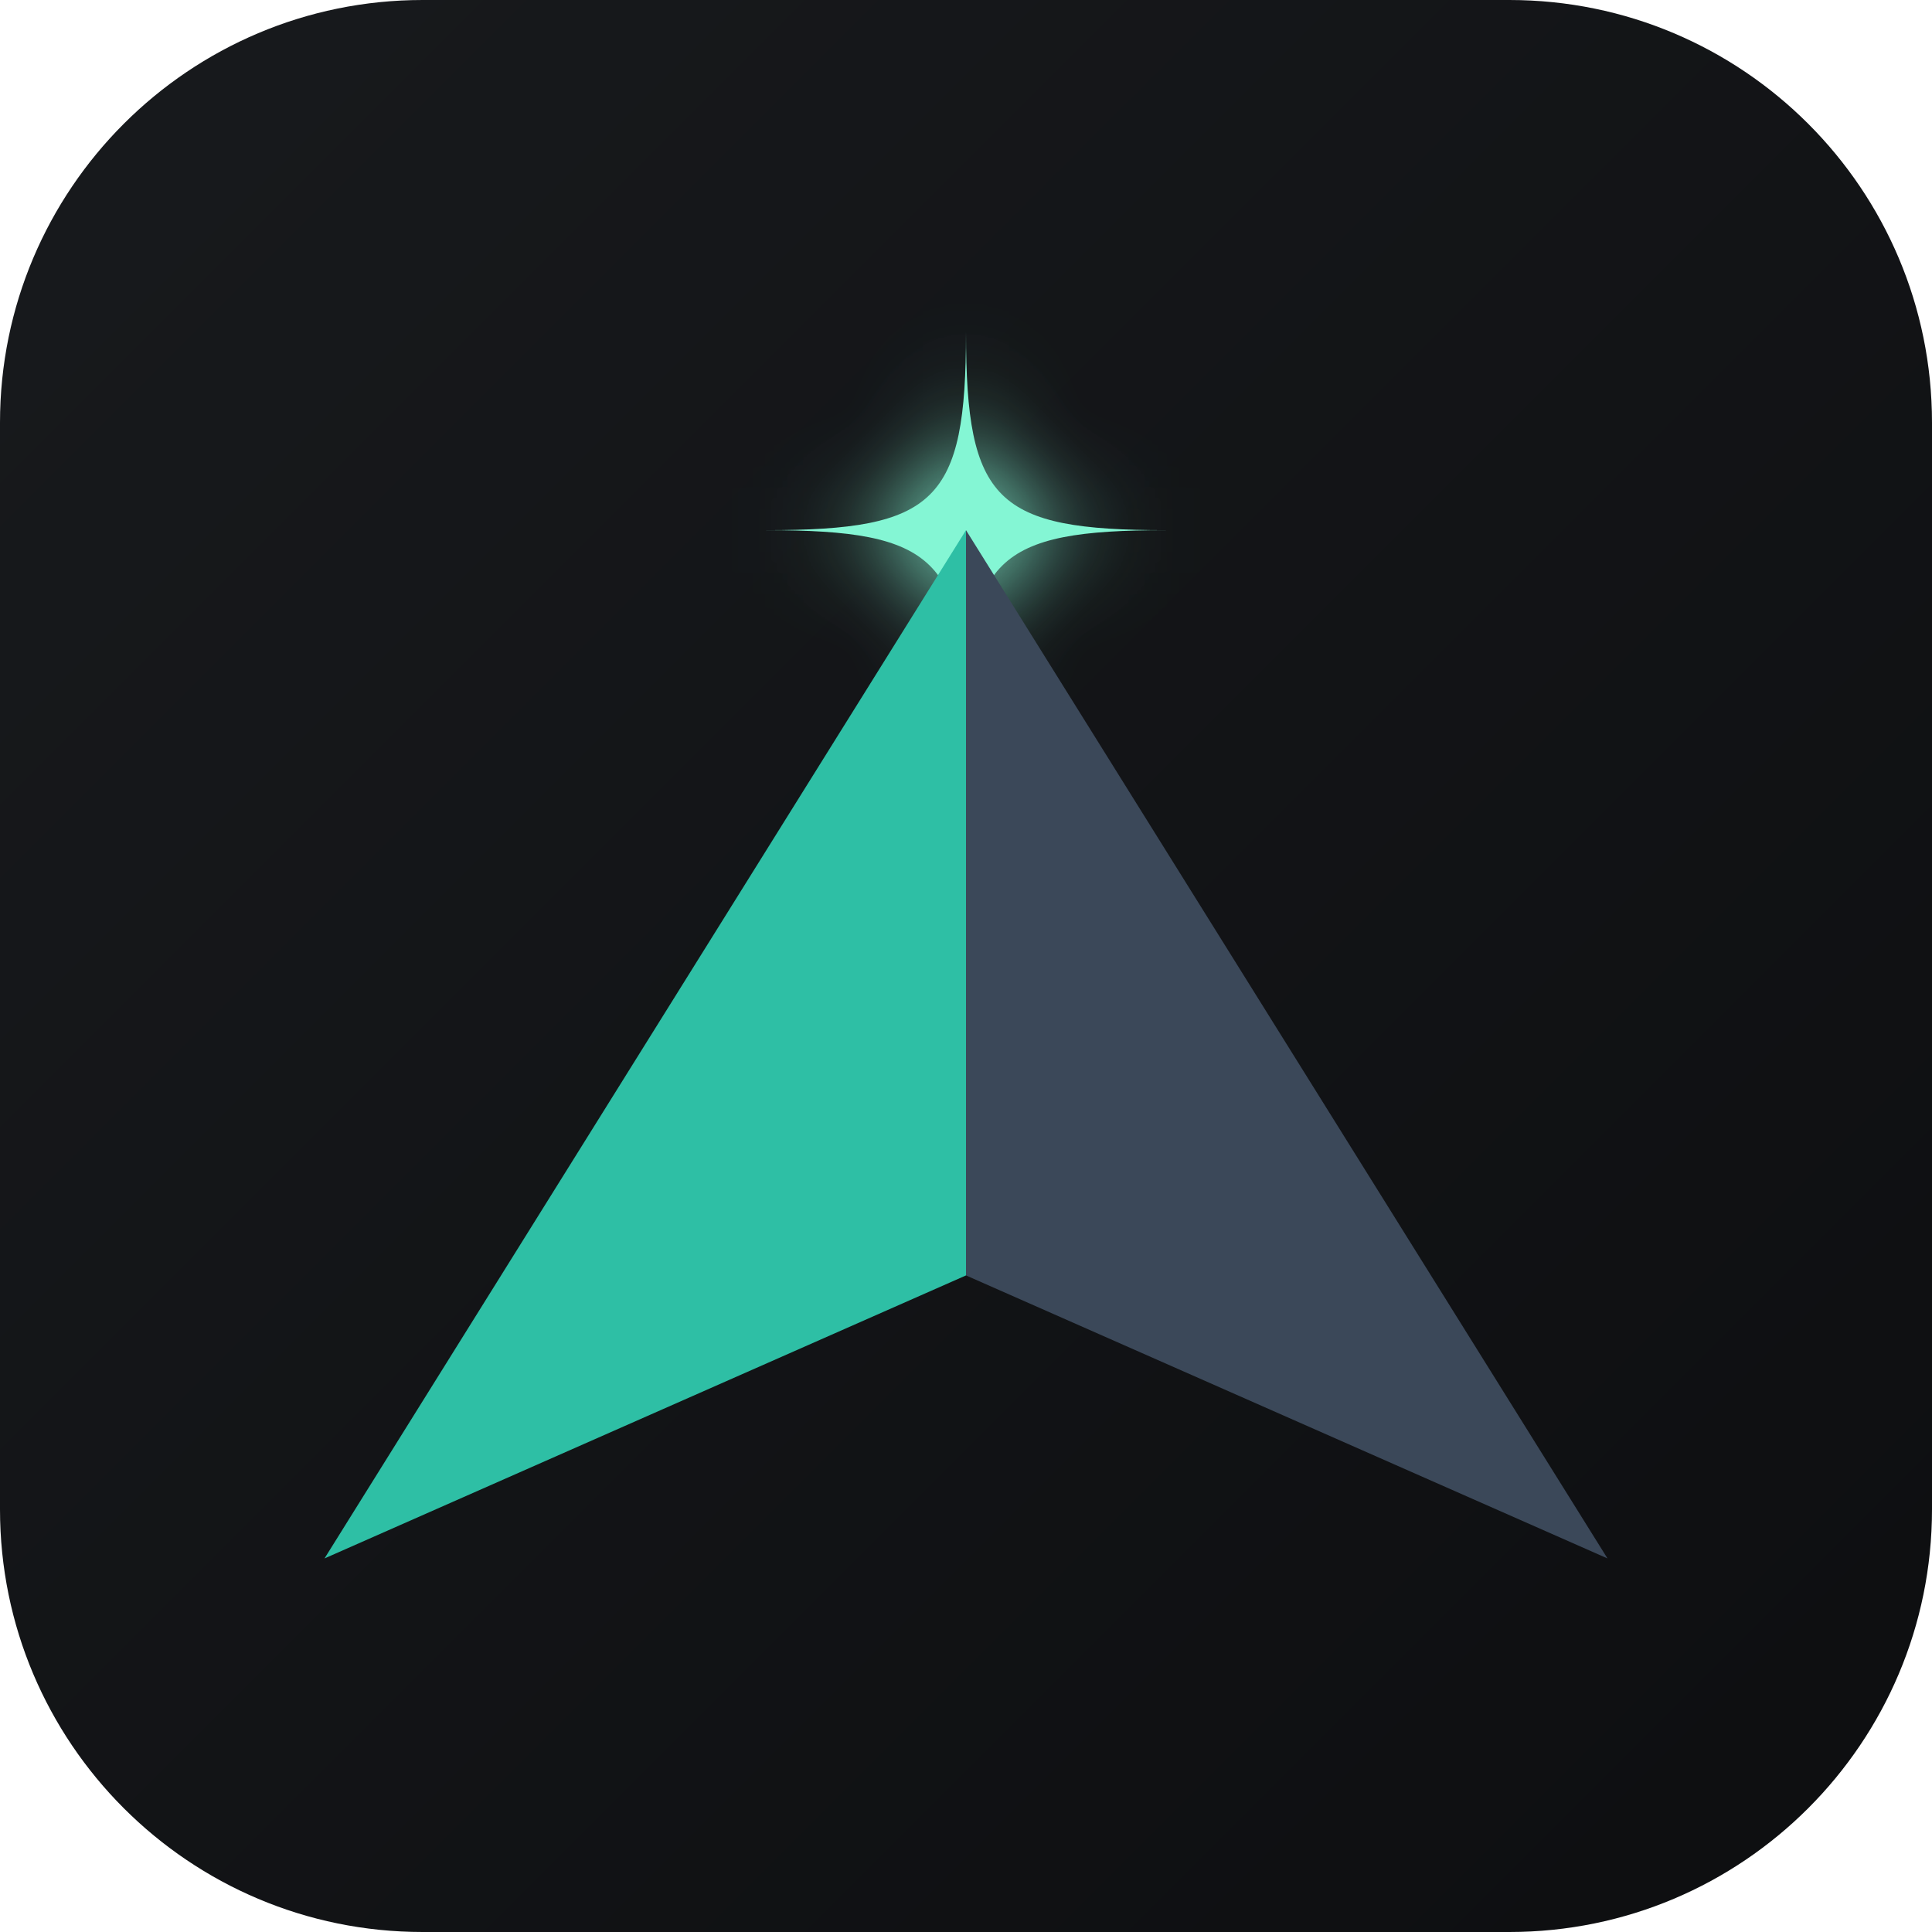
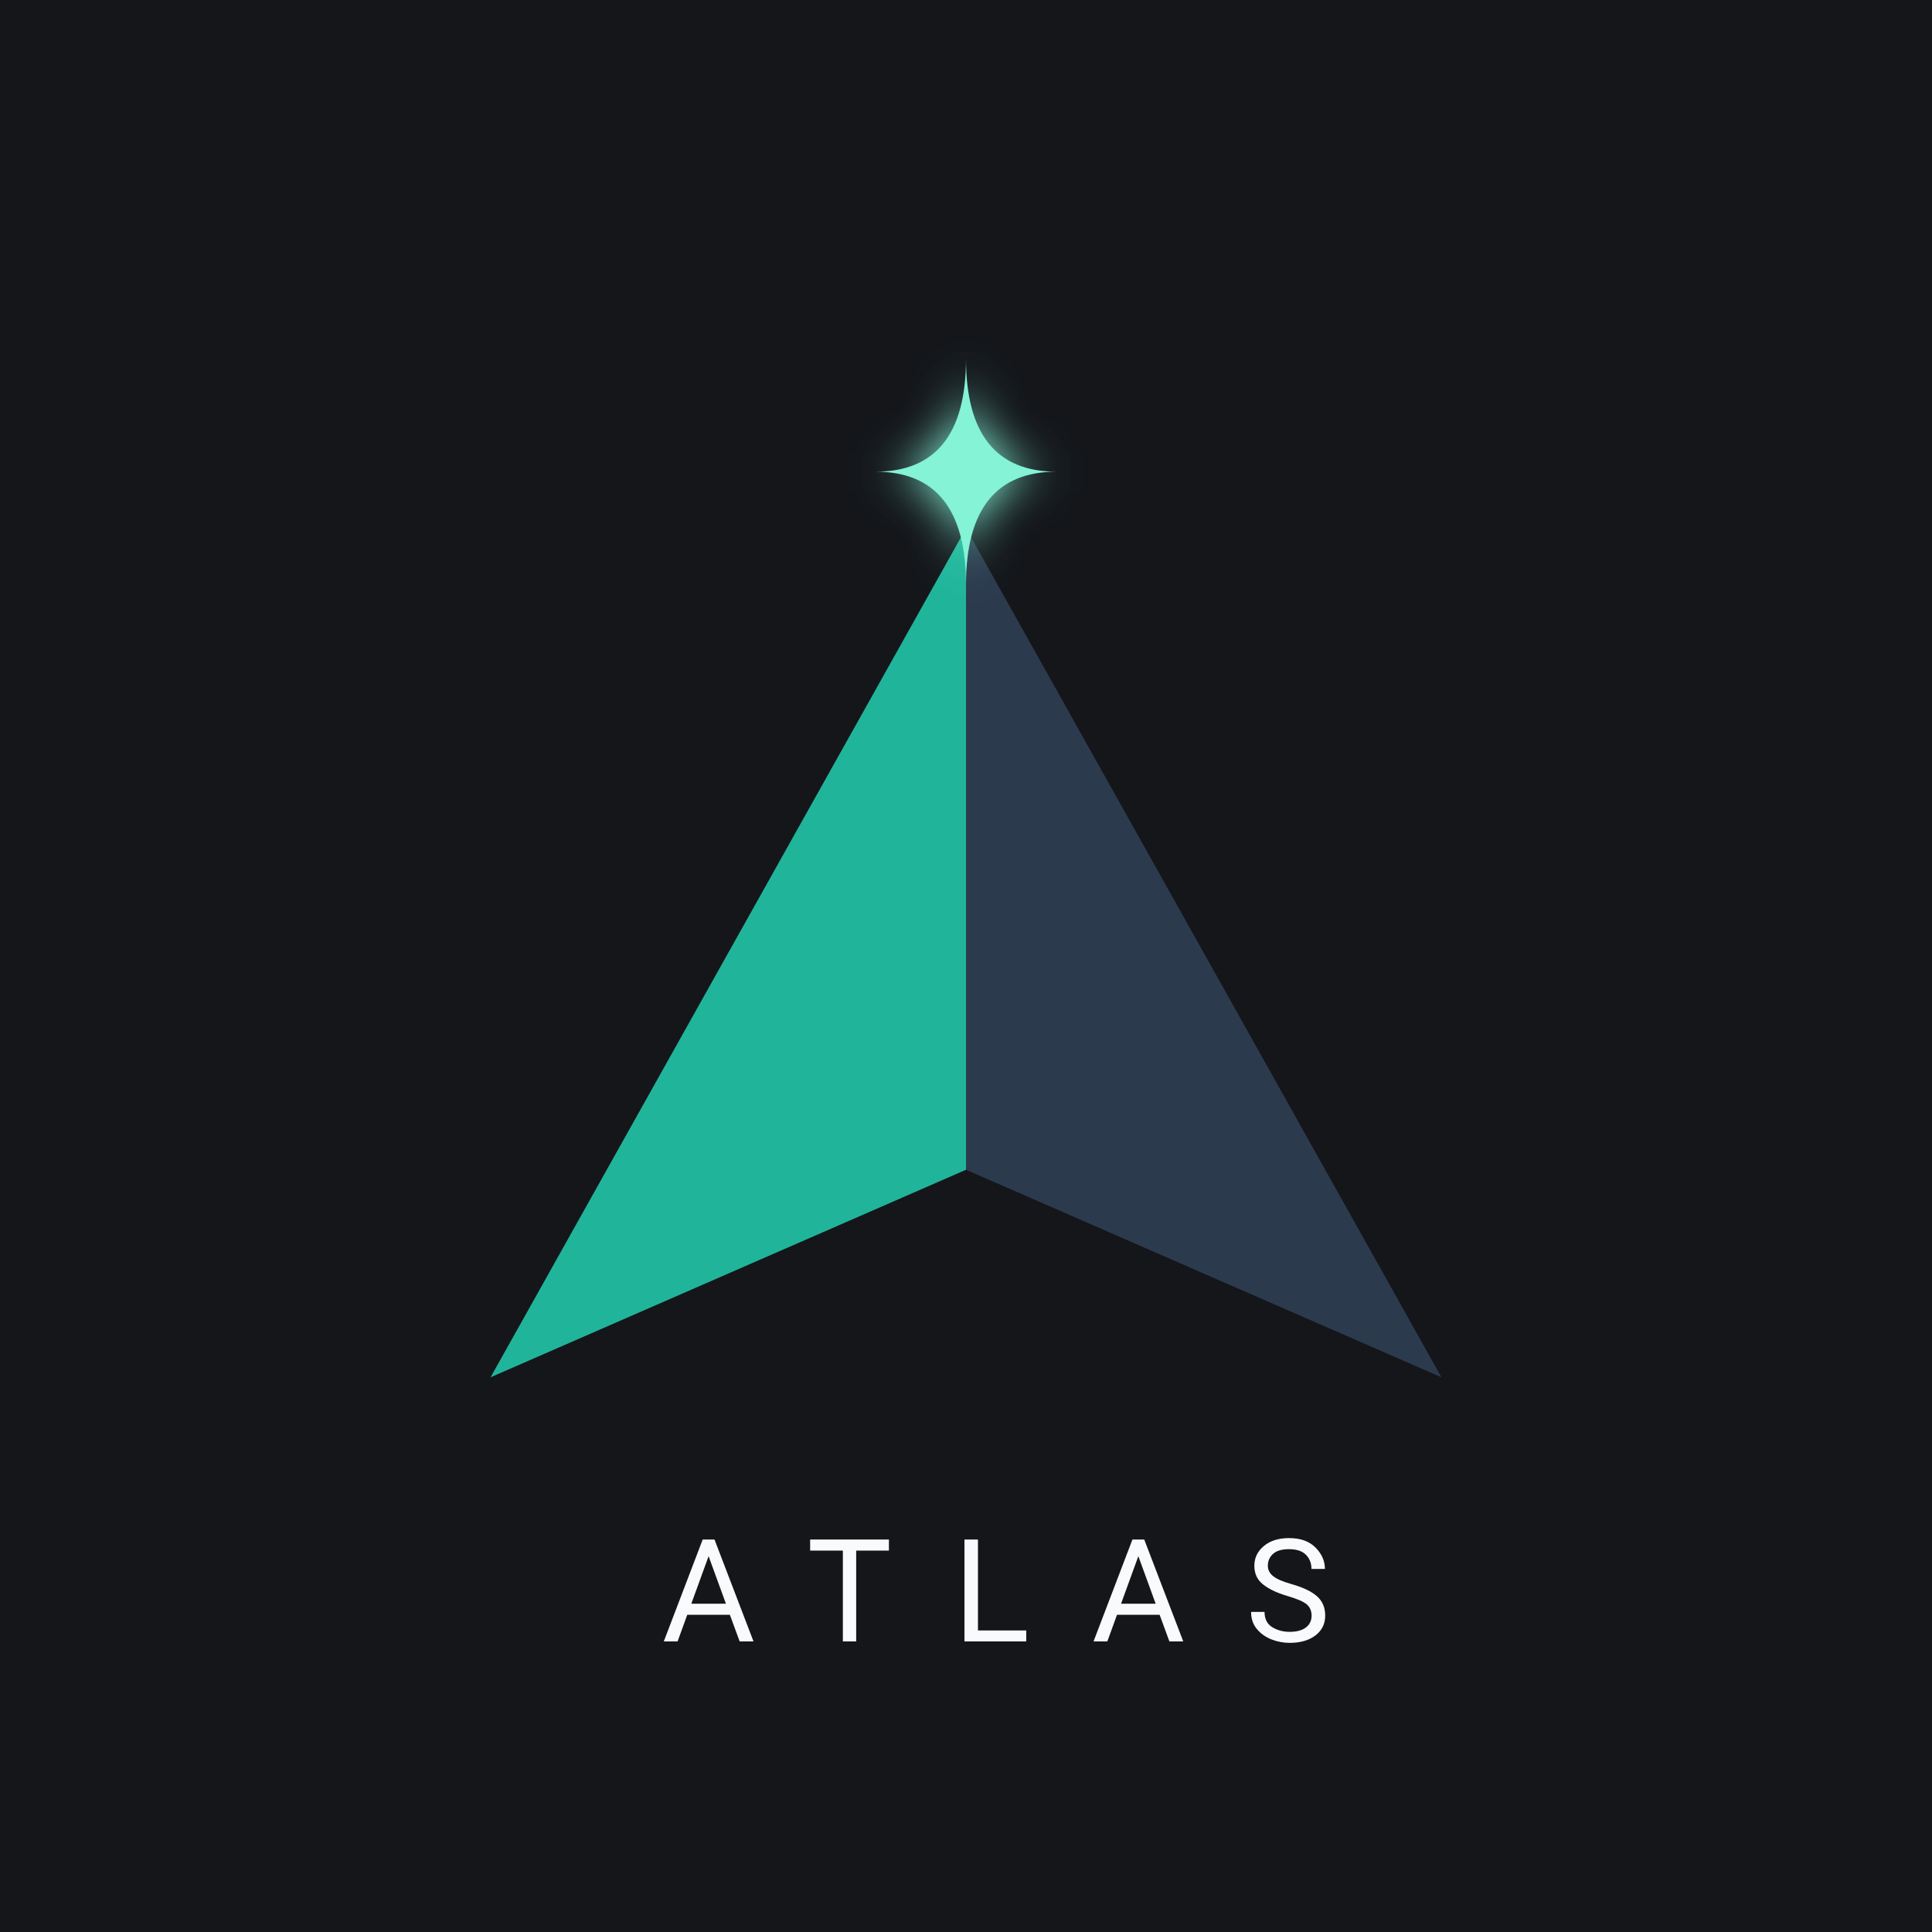
<svg xmlns="http://www.w3.org/2000/svg" viewBox="0 0 512 512">
  <defs>
-     <linearGradient id="bgGrad" x1="0" y1="0" x2="512" y2="512" gradientUnits="userSpaceOnUse">
-       <stop offset="0%" stop-color="#181a1d" />
-       <stop offset="100%" stop-color="#0d0e10" />
-     </linearGradient>
-     <filter id="glow" x="-30%" y="-30%" width="160%" height="160%">
-       <feGaussianBlur stdDeviation="12" result="blur" />
-       <feComposite in="SourceGraphic" in2="blur" operator="over" />
+     <filter id="glow" x="-20%" y="-20%" width="140%" height="140%">
+       <feGaussianBlur stdDeviation="6" result="blur" />
+       <feMerge>
+         <feMergeNode in="blur" />
+         <feMergeNode in="SourceGraphic" />
+       </feMerge>
    </filter>
  </defs>
-   <rect width="512" height="512" rx="112" fill="url(#bgGrad)" />
-   <g transform="translate(0, 18)">
-     <path d="M256,70 C256,115 264,122.5 309,122.5 C264,122.5 256,130 256,175 C256,130 248,122.5 203,122.5 C248,122.5 256,115 256,70 Z" fill="#84f6d4" filter="url(#glow)" />
-     <path d="M256,122.5 L86,395 L256,320 Z" fill="#2ebfa5" />
-     <path d="M256,122.5 L426,395 L256,320 Z" fill="#3b4859" />
+   <rect width="512" height="512" fill="#14161a" />
+   <g transform="translate(0, 15)">
+     <path d="M256,125 L130,350 L256,295 Z" fill="#20b59b" />
+     <path d="M256,125 L256,295 L382,350 Z" fill="#2c3a4e" />
+     <path d="M256,80 Q256,110 280,110 Q256,110 256,140 Q256,110 232,110 Q256,110 256,80 Z" fill="#84f3d6" filter="url(#glow)" />
+     <text x="256" y="420" font-family="-apple-system, BlinkMacSystemFont, 'Segoe UI', Roboto, sans-serif" font-size="38" font-weight="400" letter-spacing="16" fill="#f8fafc" text-anchor="middle" style="transform: translateX(8px);">ATLAS</text>
  </g>
</svg>
